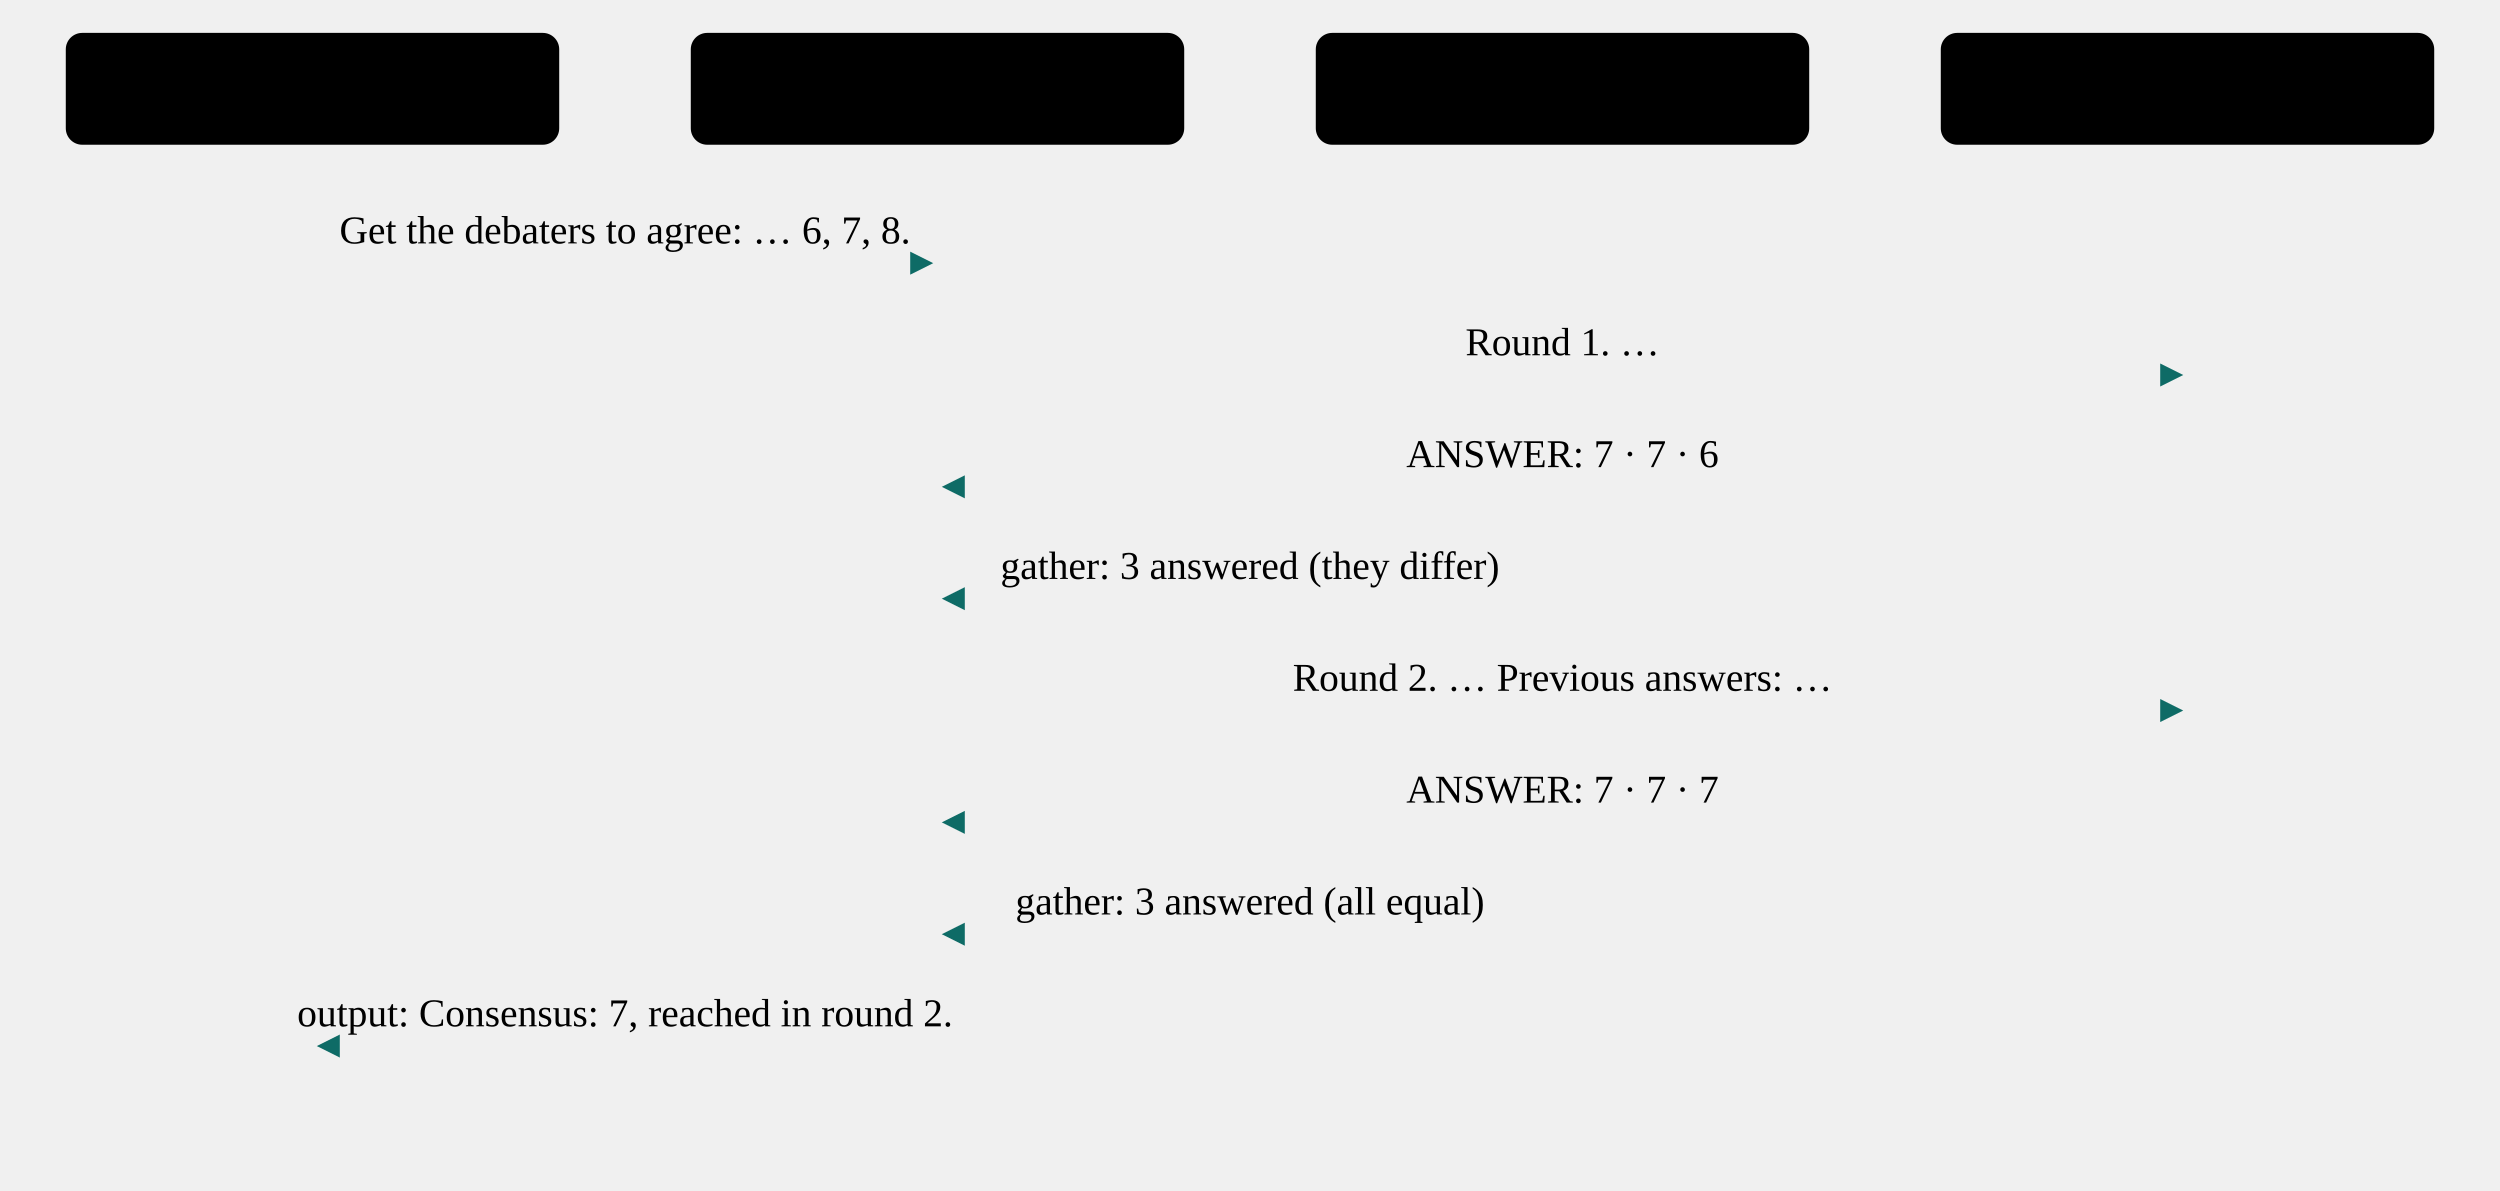
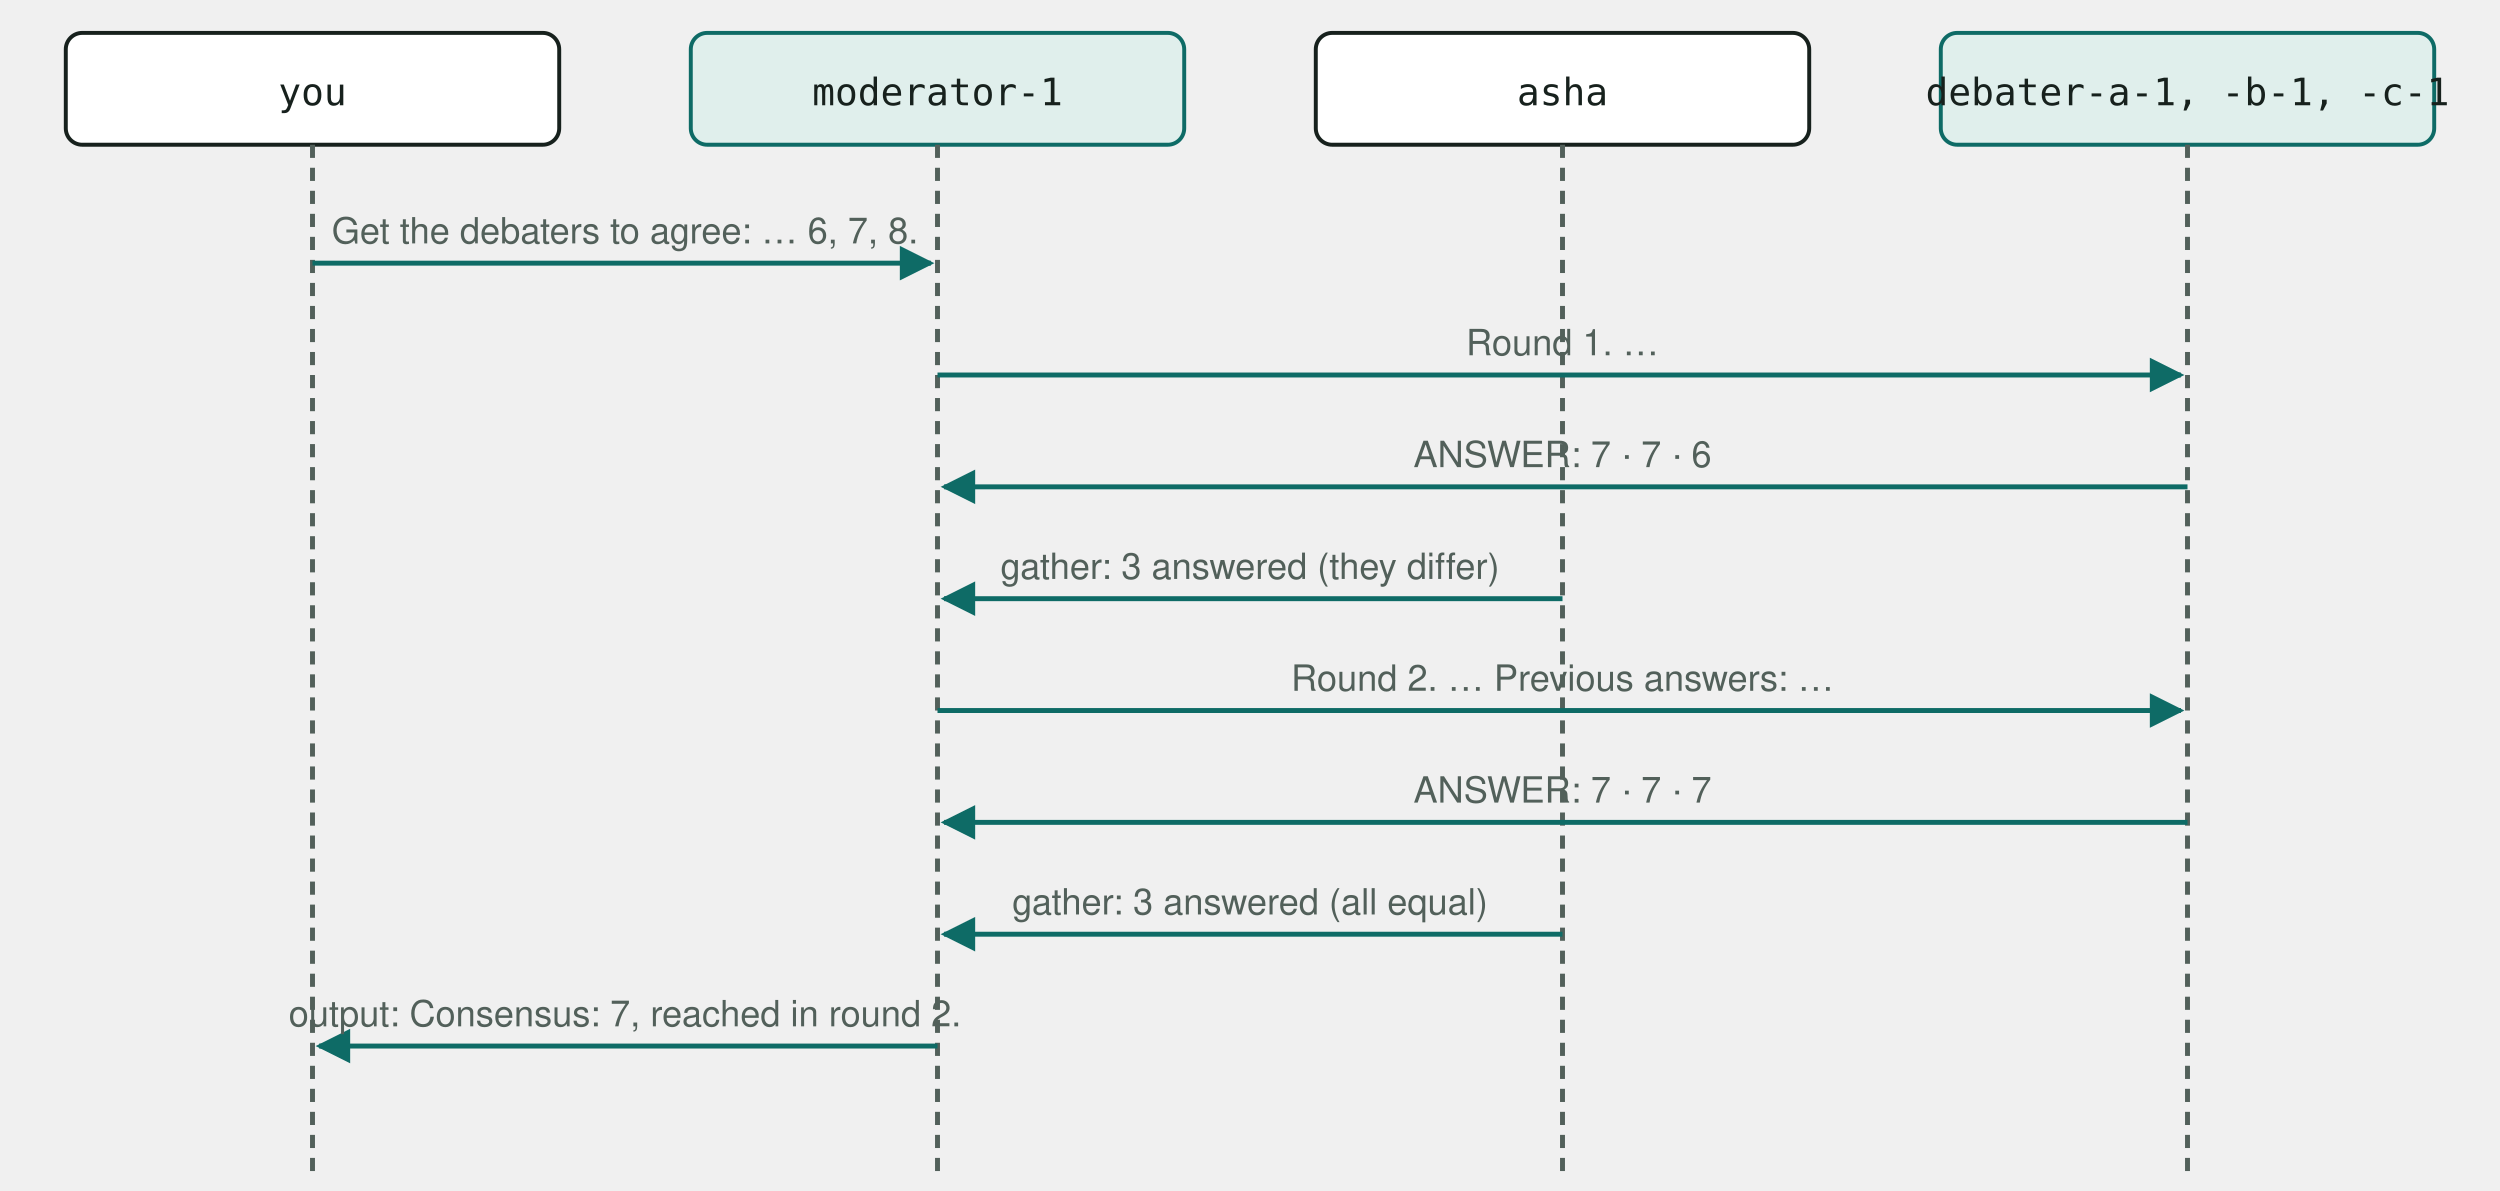
<svg xmlns="http://www.w3.org/2000/svg" viewBox="0 0 760 362" role="img" aria-labelledby="p23-t p23-d">
+   <style>
+   /* For a viewer showing this diagram on its own: docs/assets/docs.css, by tools/docs/svg-standalone.mts. */
+   svg:root { background: #ffffff; font-family: "IBM Plex Sans", -apple-system, "Segoe UI", Helvetica, Arial, sans-serif; }
+   svg:root .box { fill: #ffffff; stroke: #17211d; stroke-width: 1.2; }
+   svg:root .box.accent { fill: #e0efec; stroke: #0e6b66; }
+   svg:root .box.host { fill: #f1f4f2; stroke: #52605a; stroke-dasharray: 4 3; }
+   svg:root .box.planned { fill: #ece8f8; stroke: #5b44b0; stroke-dasharray: 4 3; }
+   svg:root .label { fill: #17211d; font-size: 13px; }
+   svg:root .label.small { font-size: 11px; fill: #52605a; }
+   svg:root .label.mono { font-family: "IBM Plex Mono", ui-monospace, "SF Mono", Menlo, Consolas, monospace; font-size: 11.5px; }
+   svg:root .label.title { font-weight: 600; }
+   svg:root .edge { stroke: #0e6b66; stroke-width: 1.5; fill: none; }
+   svg:root .edge.dim { stroke: #52605a; stroke-dasharray: 4 3; }
+   </style>
  <defs>
    <marker id="p23-a" viewBox="0 0 10 10" refX="9" refY="5" markerWidth="7" markerHeight="7" orient="auto-start-reverse">
      <path d="M0 0L10 5L0 10z" fill="#0e6b66" />
    </marker>
  </defs>
  <rect class="box" x="20" y="10" width="150" height="34" rx="5" />
  <text class="label mono" x="95" y="32" text-anchor="middle">you</text>
  <path class="edge dim" d="M95 44 V356" />
  <rect class="box accent" x="210" y="10" width="150" height="34" rx="5" />
  <text class="label mono" x="285" y="32" text-anchor="middle">moderator-1</text>
  <path class="edge dim" d="M285 44 V356" />
  <rect class="box" x="400" y="10" width="150" height="34" rx="5" />
  <text class="label mono" x="475" y="32" text-anchor="middle">asha</text>
  <path class="edge dim" d="M475 44 V356" />
  <rect class="box accent" x="590" y="10" width="150" height="34" rx="5" />
  <text class="label mono" x="665" y="32" text-anchor="middle">debater-a-1, -b-1, -c-1</text>
  <path class="edge dim" d="M665 44 V356" />
  <path class="edge" d="M95 80 H283" marker-end="url(#p23-a)" />
  <text class="label small" x="190" y="74" text-anchor="middle">Get the debaters to agree: … 6, 7, 8.</text>
  <path class="edge" d="M285 114 H663" marker-end="url(#p23-a)" />
  <text class="label small" x="475" y="108" text-anchor="middle">Round 1. …</text>
  <path class="edge" d="M665 148 H287" marker-end="url(#p23-a)" />
  <text class="label small" x="475" y="142" text-anchor="middle">ANSWER: 7 · 7 · 6</text>
  <path class="edge" d="M475 182 H287" marker-end="url(#p23-a)" />
  <text class="label small" x="380" y="176" text-anchor="middle">gather: 3 answered (they differ)</text>
  <path class="edge" d="M285 216 H663" marker-end="url(#p23-a)" />
  <text class="label small" x="475" y="210" text-anchor="middle">Round 2. … Previous answers: …</text>
  <path class="edge" d="M665 250 H287" marker-end="url(#p23-a)" />
  <text class="label small" x="475" y="244" text-anchor="middle">ANSWER: 7 · 7 · 7</text>
  <path class="edge" d="M475 284 H287" marker-end="url(#p23-a)" />
  <text class="label small" x="380" y="278" text-anchor="middle">gather: 3 answered (all equal)</text>
  <path class="edge" d="M285 318 H97" marker-end="url(#p23-a)" />
  <text class="label small" x="190" y="312" text-anchor="middle">output: Consensus: 7, reached in round 2.</text>
</svg>
